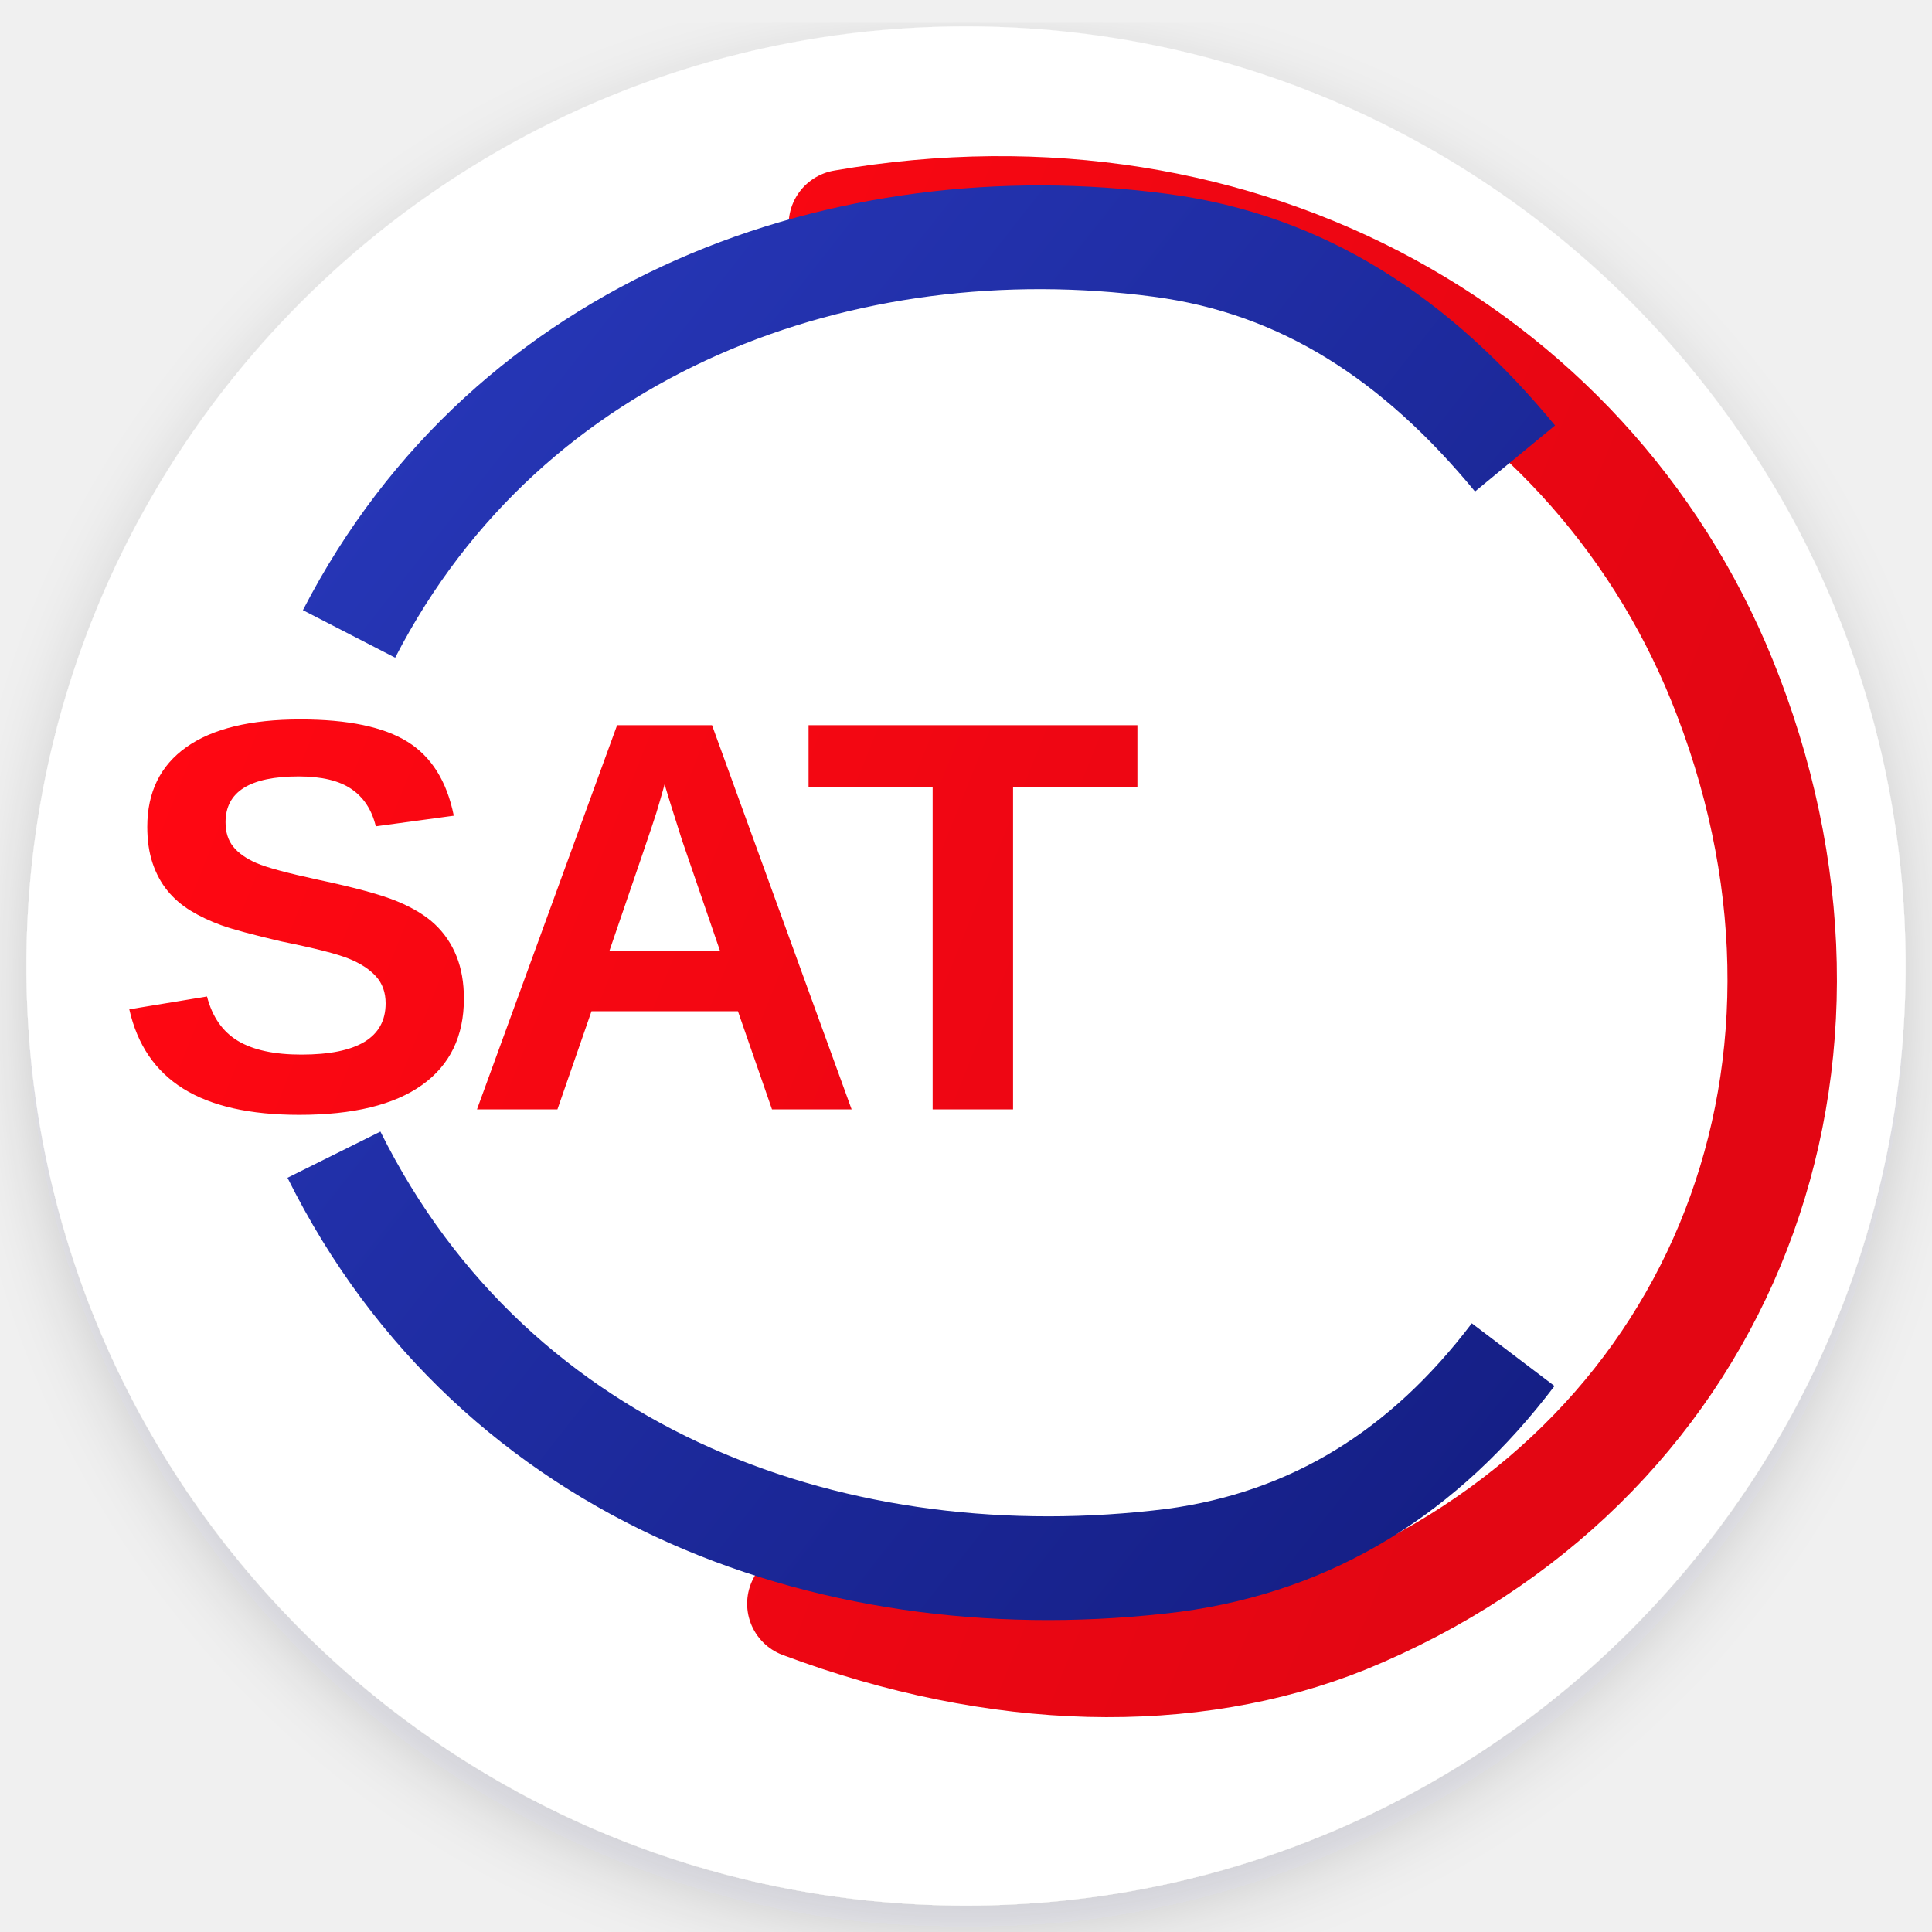
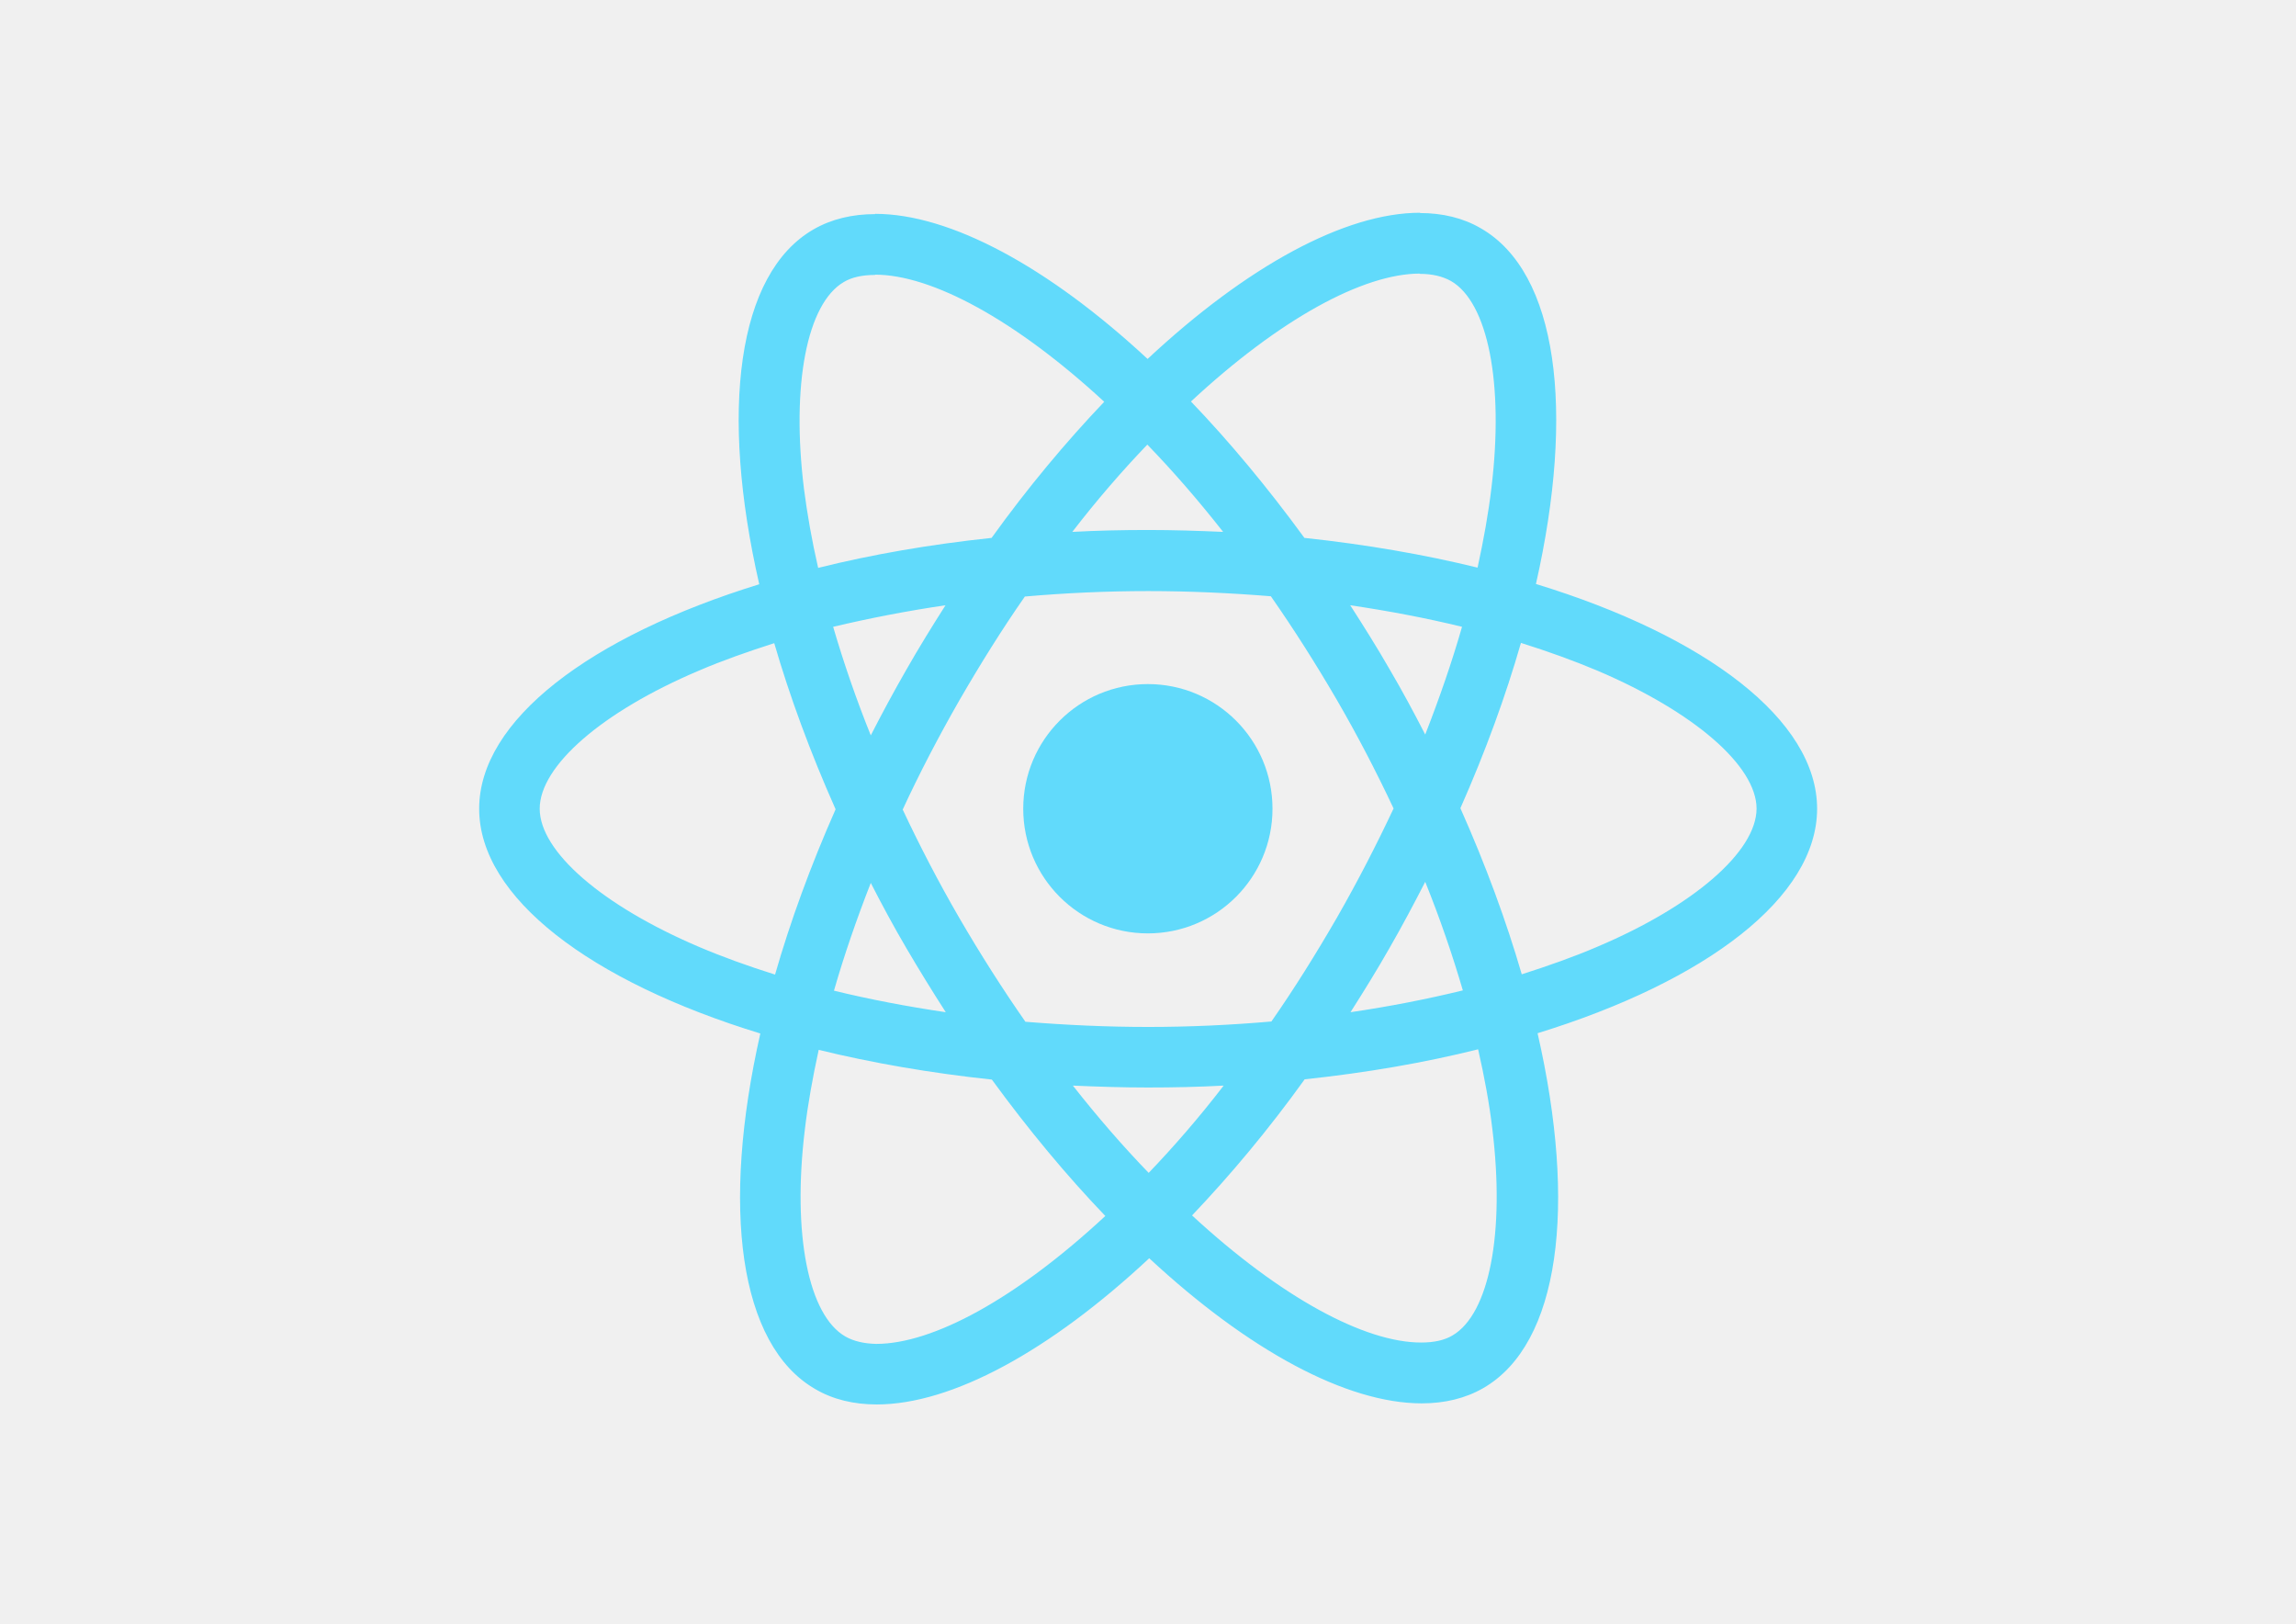
- <svg xmlns="http://www.w3.org/2000/svg" width="1024" height="1024" viewBox="0 0 1024 1024" role="img" aria-labelledby="title desc">
-   <defs>
-     <filter id="badgeShadow" x="-8%" y="-8%" width="116%" height="116%">
-       <feDropShadow dx="0" dy="12" stdDeviation="18" flood-color="#0f172a" flood-opacity="0.16" />
-     </filter>
-     <linearGradient id="satRed" x1="106" y1="352" x2="826" y2="640" gradientUnits="userSpaceOnUse">
-       <stop offset="0" stop-color="#ff0712" />
-       <stop offset="1" stop-color="#e30613" />
-     </linearGradient>
-     <linearGradient id="satBlue" x1="180" y1="266" x2="805" y2="758" gradientUnits="userSpaceOnUse">
-       <stop offset="0" stop-color="#2636b6" />
-       <stop offset="1" stop-color="#151f86" />
-     </linearGradient>
-   </defs>
-   <circle cx="512" cy="512" r="498" fill="#ffffff" filter="url(#badgeShadow)" />
-   <path d="M447 119 C660 82 848 190 916 369 C994 573 908 778 713 858 C631 891 529 889 425 850" fill="none" stroke="url(#satRed)" stroke-width="58" stroke-linecap="round" />
-   <path d="M185 336 C270 171 449 108 615 130 C691 140 751 180 803 243" fill="none" stroke="url(#satBlue)" stroke-width="55" stroke-linecap="butt" />
-   <path d="M177 612 C263 785 446 849 622 827 C696 817 755 780 802 718" fill="none" stroke="url(#satBlue)" stroke-width="55" stroke-linecap="butt" />
-   <text x="60" y="588" fill="url(#satRed)" font-family="Arial Black, Impact, Arial, Helvetica, sans-serif" font-size="296" font-weight="900" letter-spacing="-12" textLength="744" lengthAdjust="spacingAndGlyphs">SAT</text>
+ <svg xmlns="http://www.w3.org/2000/svg" viewBox="0 0 841.9 595.3">
+   <g fill="#61DAFB">
+     <path d="M666.3 296.5c0-32.5-40.7-63.3-103.1-82.4 14.4-63.6 8-114.2-20.2-130.4-6.5-3.8-14.1-5.6-22.4-5.6v22.3c4.6 0 8.3.9 11.4 2.6 13.6 7.8 19.5 37.5 14.9 75.7-1.1 9.4-2.9 19.3-5.1 29.4-19.6-4.8-41-8.5-63.5-10.9-13.5-18.5-27.5-35.3-41.6-50 32.6-30.3 63.2-46.9 84-46.9V78c-27.5 0-63.5 19.6-99.9 53.6-36.4-33.8-72.4-53.2-99.9-53.2v22.3c20.7 0 51.4 16.5 84 46.6-14 14.7-28 31.4-41.3 49.9-22.6 2.4-44 6.1-63.6 11-2.3-10-4-19.7-5.2-29-4.7-38.2 1.1-67.9 14.6-75.8 3-1.8 6.9-2.6 11.5-2.6V78.5c-8.4 0-16 1.8-22.6 5.6-28.1 16.2-34.4 66.7-19.9 130.1-62.2 19.2-102.7 49.9-102.7 82.3 0 32.5 40.7 63.3 103.1 82.4-14.4 63.6-8 114.2 20.2 130.4 6.5 3.8 14.1 5.6 22.5 5.6 27.5 0 63.5-19.6 99.9-53.6 36.4 33.8 72.4 53.2 99.9 53.2 8.4 0 16-1.8 22.6-5.6 28.1-16.2 34.4-66.7 19.9-130.1 62-19.1 102.5-49.9 102.5-82.3zm-130.2-66.7c-3.7 12.9-8.3 26.2-13.5 39.5-4.1-8-8.4-16-13.1-24-4.6-8-9.5-15.8-14.4-23.4 14.2 2.1 27.9 4.7 41 7.9zm-45.8 106.5c-7.8 13.5-15.8 26.3-24.1 38.2-14.9 1.3-30 2-45.2 2-15.1 0-30.2-.7-45-1.9-8.3-11.9-16.4-24.6-24.2-38-7.6-13.1-14.5-26.4-20.8-39.8 6.2-13.4 13.2-26.8 20.7-39.9 7.8-13.5 15.8-26.3 24.1-38.2 14.9-1.3 30-2 45.2-2 15.1 0 30.2.7 45 1.9 8.3 11.9 16.4 24.6 24.2 38 7.6 13.1 14.5 26.4 20.8 39.8-6.3 13.4-13.2 26.8-20.7 39.9zm32.3-13c5.4 13.4 10 26.8 13.8 39.8-13.1 3.2-26.9 5.9-41.2 8 4.9-7.7 9.8-15.6 14.4-23.7 4.6-8 8.9-16.1 13-24.1zM421.2 430c-9.3-9.6-18.6-20.3-27.8-32 9 .4 18.2.7 27.5.7 9.4 0 18.7-.2 27.8-.7-9 11.7-18.3 22.4-27.5 32zm-74.4-58.9c-14.2-2.1-27.9-4.7-41-7.9 3.7-12.9 8.3-26.2 13.5-39.5 4.1 8 8.4 16 13.1 24 4.7 8 9.5 15.8 14.4 23.4zM420.7 163c9.3 9.6 18.6 20.3 27.8 32-9-.4-18.2-.7-27.5-.7-9.4 0-18.7.2-27.8.7 9-11.7 18.3-22.4 27.5-32zm-74 58.9c-4.9 7.7-9.8 15.6-14.4 23.7-4.6 8-8.9 16-13 24-5.4-13.4-10-26.8-13.8-39.8 13.1-3.1 26.9-5.8 41.2-7.9zm-90.5 125.2c-35.4-15.1-58.3-34.9-58.3-50.6 0-15.7 22.9-35.6 58.3-50.6 8.6-3.7 18-7 27.7-10.1 5.7 19.6 13.2 40 22.5 60.9-9.2 20.8-16.6 41.1-22.2 60.6-9.9-3.1-19.3-6.5-28-10.2zM310 490c-13.6-7.8-19.5-37.5-14.9-75.7 1.1-9.4 2.9-19.3 5.1-29.4 19.6 4.8 41 8.5 63.5 10.9 13.5 18.5 27.5 35.3 41.6 50-32.6 30.3-63.2 46.9-84 46.9-4.5-.1-8.3-1-11.3-2.7zm237.2-76.2c4.7 38.2-1.1 67.9-14.6 75.8-3 1.8-6.9 2.6-11.5 2.6-20.7 0-51.4-16.5-84-46.6 14-14.7 28-31.4 41.3-49.9 22.6-2.4 44-6.1 63.6-11 2.3 10.1 4.1 19.8 5.2 29.1zm38.5-66.7c-8.6 3.7-18 7-27.7 10.1-5.7-19.6-13.2-40-22.5-60.9 9.2-20.8 16.6-41.1 22.2-60.6 9.9 3.1 19.3 6.5 28.1 10.2 35.4 15.1 58.3 34.9 58.3 50.6-.1 15.7-23 35.6-58.4 50.6zM320.8 78.4z" />
+     <circle cx="420.9" cy="296.5" r="45.7" />
+     <path d="M520.5 78.1z" />
+   </g>
</svg>
